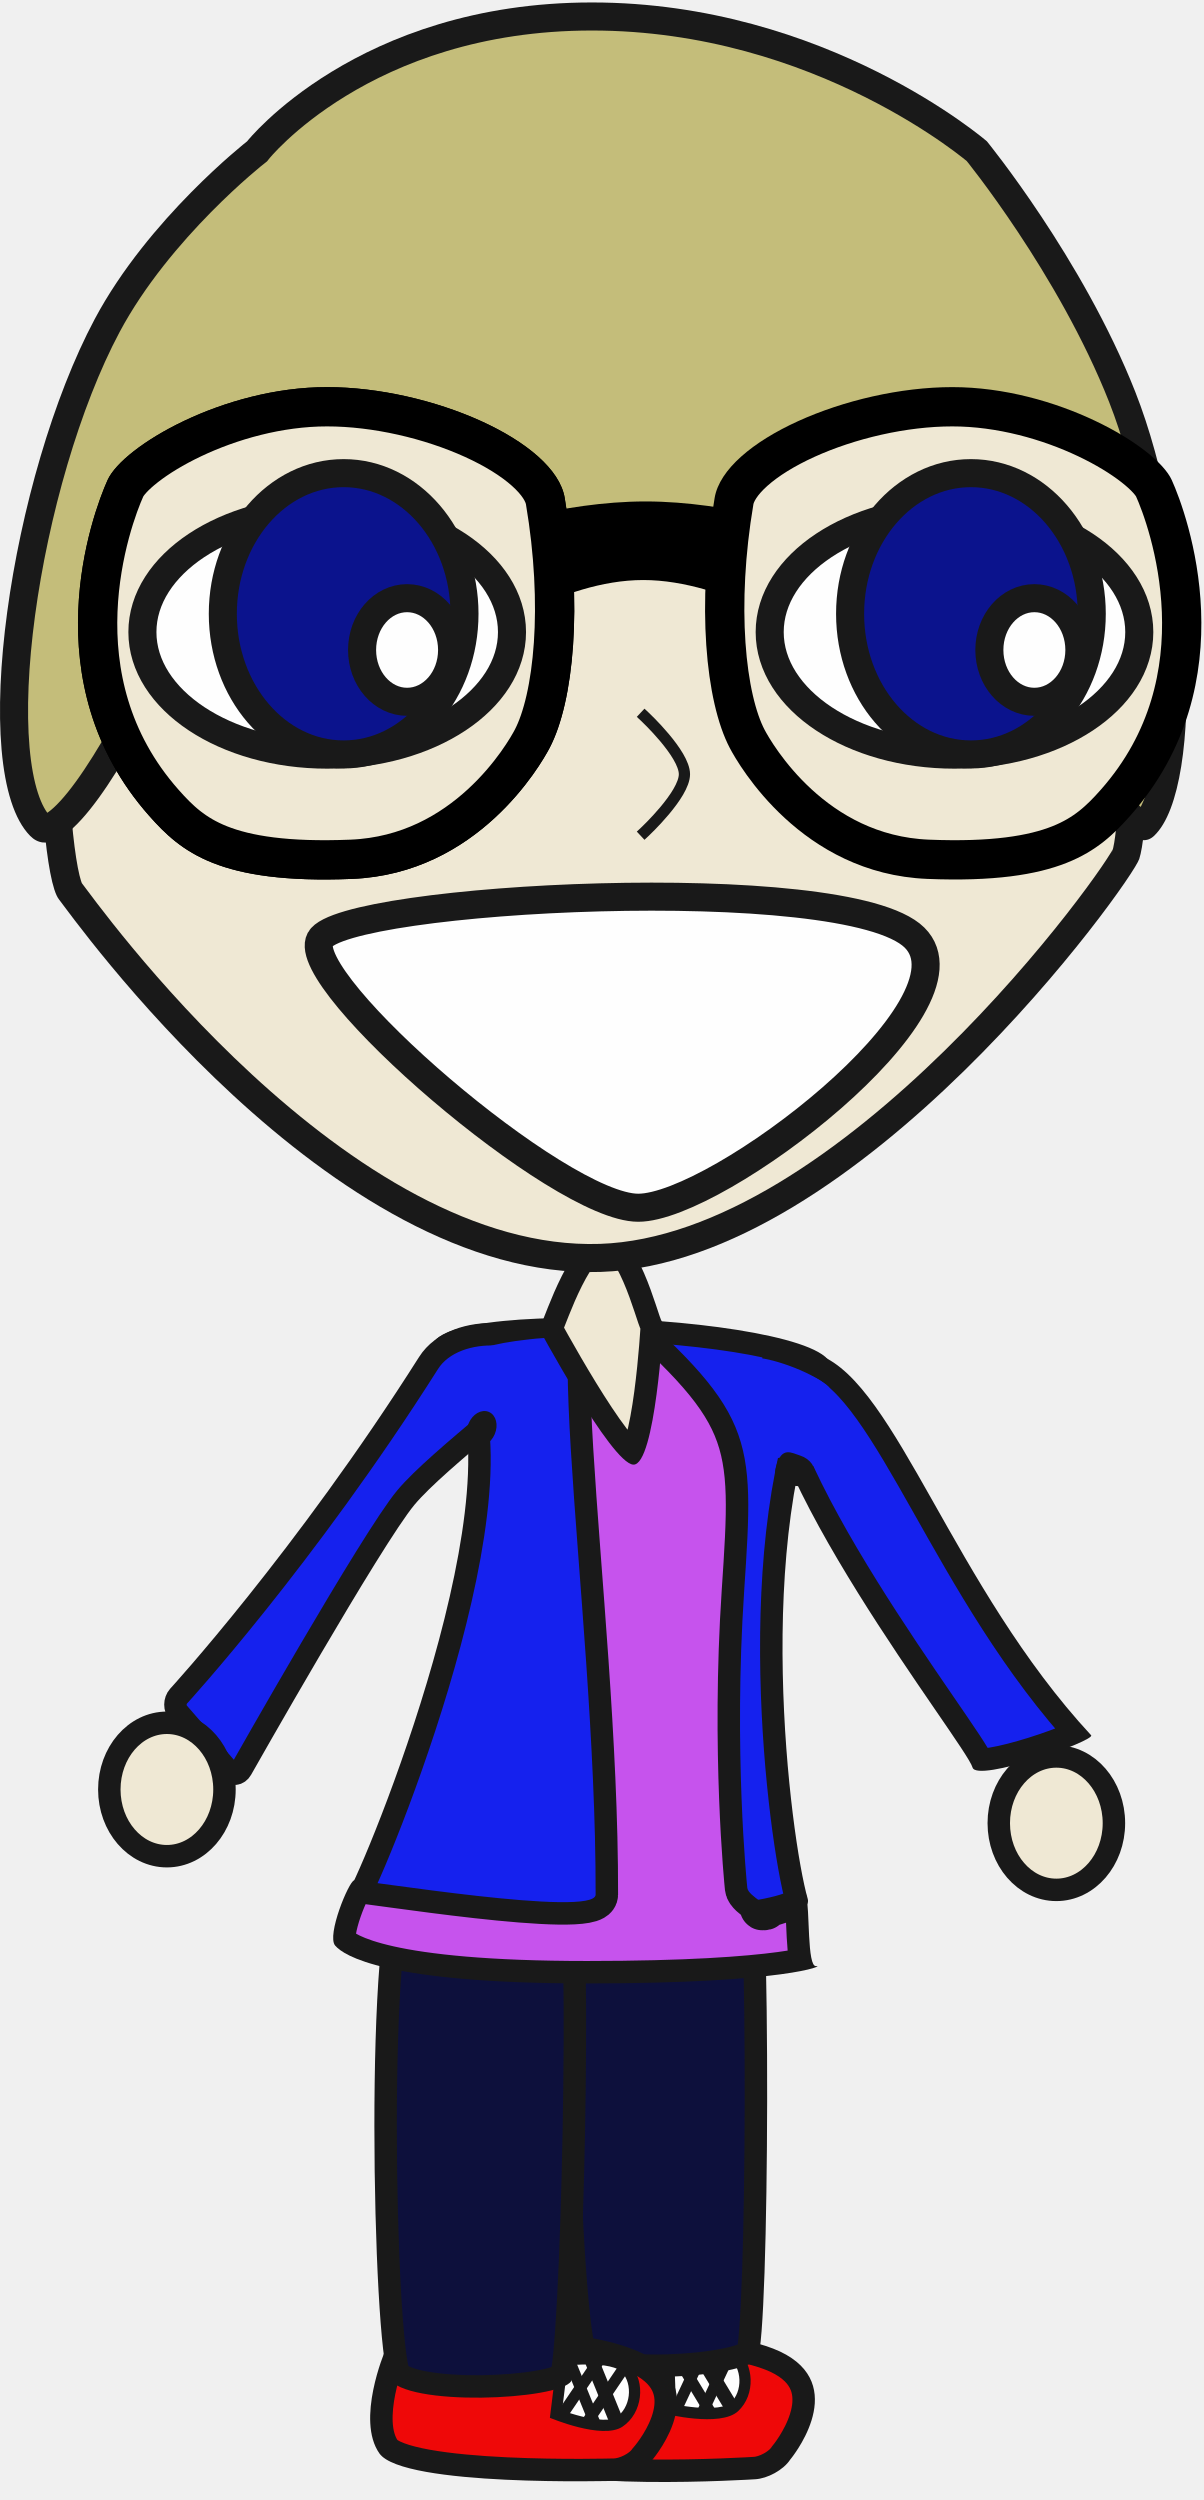
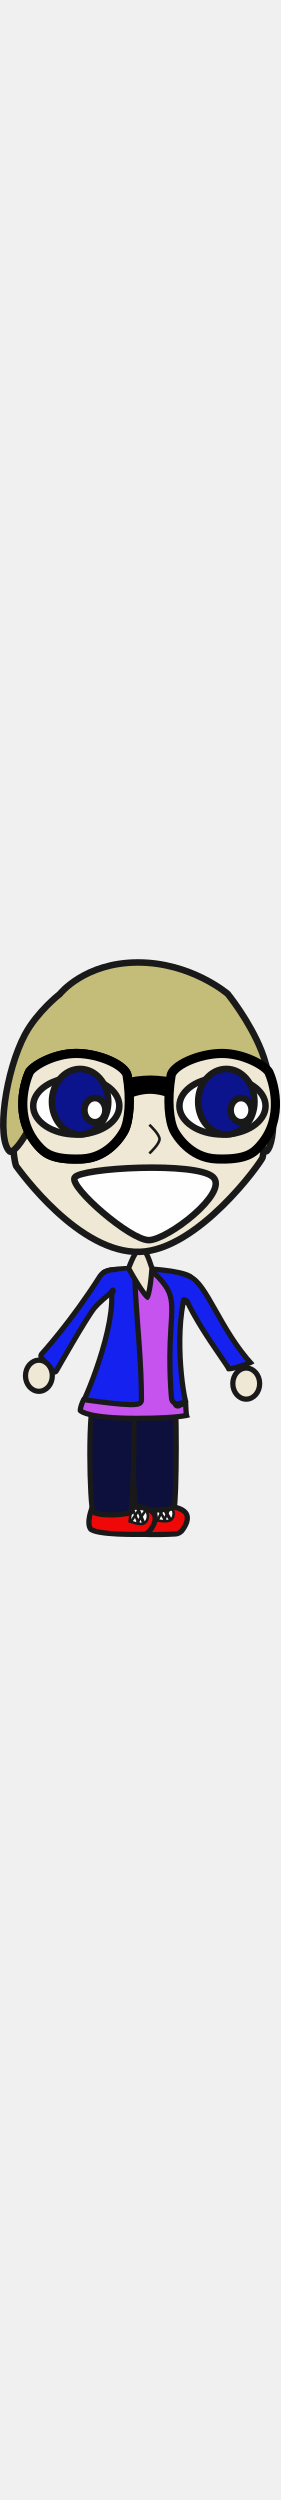
- <svg xmlns="http://www.w3.org/2000/svg" xmlns:xlink="http://www.w3.org/1999/xlink" width="429px" height="891px" viewBox="-5606 -2674 429 891" version="1.1">
+ <svg xmlns="http://www.w3.org/2000/svg" xmlns:xlink="http://www.w3.org/1999/xlink" width="100px" height="891px" viewBox="-5606 -2674 429 891" version="1.1">
  <defs>
    <path d="M13.275,9.156 C36.333,-1.87 97.601,8.027 97.601,8.027 C101.967,8.651 106.417,12.629 107.395,16.925 C107.395,16.925 115.134,42.26 105.507,53.263 C95.881,64.266 21.207,54.234 21.207,54.234 C16.826,53.698 11.363,50.244 9.21,46.387 C9.21,46.387 -9.783,20.183 13.275,9.156 Z" id="path-1" />
    <mask id="mask-2" maskContentUnits="userSpaceOnUse" maskUnits="objectBoundingBox" x="0" y="0" width="108.487" height="54.474" fill="white">
      <use xlink:href="#path-1" />
    </mask>
    <path d="M4.624,3.953 C10.22,-2.558 21.413,-2.558 27.009,3.953 C32.606,10.465 27.009,30 27.009,30 L4.624,30 C4.624,30 -0.972,10.465 4.624,3.953 Z" id="path-3" />
    <mask id="mask-4" maskContentUnits="userSpaceOnUse" maskUnits="objectBoundingBox" x="0" y="0" width="27.36" height="30.93" fill="white">
      <use xlink:href="#path-3" />
    </mask>
    <path d="M167.004,222.119 C178.901,214.761 227.191,214.772 232.007,222.119 C236.823,229.465 236.267,398.337 232.007,405.426 C227.747,412.514 172.957,416.079 167.004,405.426 C161.05,394.773 155.106,229.476 167.004,222.119 Z" id="path-5" />
    <mask id="mask-6" maskContentUnits="userSpaceOnUse" maskUnits="objectBoundingBox" x="0" y="0" width="75.281" height="195.54" fill="white">
      <use xlink:href="#path-5" />
    </mask>
    <path d="M12.009,5.532 C35.067,-5.495 96.334,4.403 96.334,4.403 C100.701,5.026 105.151,9.004 106.128,13.3 C106.128,13.3 113.867,38.635 104.241,49.638 C94.614,60.642 19.94,50.61 19.94,50.61 C15.56,50.073 10.097,46.619 7.944,42.763 C7.944,42.763 -11.049,16.558 12.009,5.532 Z" id="path-7" />
    <mask id="mask-8" maskContentUnits="userSpaceOnUse" maskUnits="objectBoundingBox" x="0" y="0" width="108.487" height="54.474" fill="white">
      <use xlink:href="#path-7" />
    </mask>
    <path d="M4.624,3.953 C10.22,-2.558 21.413,-2.558 27.009,3.953 C32.606,10.465 27.009,30 27.009,30 L4.624,30 C4.624,30 -0.972,10.465 4.624,3.953 Z" id="path-9" />
    <mask id="mask-10" maskContentUnits="userSpaceOnUse" maskUnits="objectBoundingBox" x="0" y="0" width="27.36" height="30.93" fill="white">
      <use xlink:href="#path-9" />
    </mask>
    <path d="M9.29,6.119 C21.188,-0.972 69.477,-0.961 74.293,6.119 C79.109,13.2 78.553,175.957 74.293,182.789 C70.033,189.621 15.244,193.056 9.29,182.789 C3.336,172.521 -2.608,13.21 9.29,6.119 Z" id="path-11" />
    <mask id="mask-12" maskContentUnits="userSpaceOnUse" maskUnits="objectBoundingBox" x="0" y="0" width="75.281" height="188.459" fill="white">
      <use xlink:href="#path-11" />
    </mask>
    <path d="M86.458,53.905 C76.605,33.559 251.577,25.117 225.722,50.041 C192.86,81.72 248.192,220.563 257.866,238.825 C267.539,257.086 89.417,259.237 94.426,241.766 C100.637,220.1 114.586,111.989 86.458,53.905 Z" id="path-13" />
    <mask id="mask-14" maskContentUnits="userSpaceOnUse" maskUnits="objectBoundingBox" x="0" y="0" width="172.19" height="219.073" fill="white">
      <use xlink:href="#path-13" />
    </mask>
    <path d="M100.033,244.975 C96.099,244.768 105.402,240.987 105.739,237.818 C105.908,236.232 110.669,189.062 106.87,132.252 C103.073,75.472 102.709,69.051 155.593,22.84 C185,-2.856 159.553,132.997 159.795,240.245 C159.814,248.63 243.981,234.723 245.887,235.17 C247.794,235.617 255.727,254.774 252.624,258.405 C249.522,262.036 234.486,271.895 162.834,271.895 C91.182,271.895 77.902,265.301 81.196,265.719 C84.491,266.136 83.387,245.376 84.797,240.168 C84.95,239.601 103.361,245.151 100.033,244.975 Z" id="path-15" />
    <mask id="mask-16" maskContentUnits="userSpaceOnUse" maskUnits="objectBoundingBox" x="0" y="0" width="172.596" height="252.223" fill="white">
      <use xlink:href="#path-15" />
    </mask>
    <path d="M175.718,28.837 C174.486,30.253 174.976,28.019 177.52,27.576 C180.064,27.133 207.192,10.18 214.886,19.163 C222.58,28.146 208.052,55.771 207.147,59.042 C206.241,62.314 208.391,59.833 208.391,59.833 C208.391,59.833 154.427,76.142 148.651,70.809 C142.875,65.476 176.951,27.421 175.718,28.837 Z" id="path-17" />
    <mask id="mask-18" maskContentUnits="userSpaceOnUse" maskUnits="objectBoundingBox" x="0" y="0" width="69.134" height="55.338" fill="white">
      <use xlink:href="#path-17" />
    </mask>
    <path d="M275.774,42.005 C278.525,39.122 281.737,35.614 283.549,33.917 C293.811,24.304 290.074,27.893 292.774,31.005 C318.944,61.162 302.487,187.345 304.774,196.005 C306.228,201.51 262.107,210.418 262.631,207.911 C277.438,137.01 257.817,65.236 275.774,42.005 Z" id="path-19" />
    <mask id="mask-20" maskContentUnits="userSpaceOnUse" maskUnits="objectBoundingBox" x="0" y="0" width="45.177" height="180.66" fill="white">
      <use xlink:href="#path-19" />
    </mask>
    <path d="M20.997,169.445 C23.697,167.046 32.761,126.571 75.387,89.93 C111.198,59.147 177.493,38.265 216.801,37.744 C260.999,37.159 329.151,64.331 363.356,99.074 C395.781,132.009 395.358,165.282 398.328,169.445 C409.879,185.631 411.481,289.315 406.029,306.13 C403.37,314.332 306.186,450.249 214.145,453.313 C117.502,456.53 25.74,326.549 20.997,320.518 C11.737,308.742 10.461,178.801 20.997,169.445 Z" id="path-21" />
    <mask id="mask-22" maskContentUnits="userSpaceOnUse" maskUnits="objectBoundingBox" x="0" y="0" width="395.474" height="415.637" fill="white">
      <use xlink:href="#path-21" />
    </mask>
    <path d="M88.061,50.378 C88.061,50.378 127.246,0.875 210.951,0.875 C294.656,0.875 351.739,50.378 351.739,50.378 C351.739,50.378 385.883,92.172 404.599,139.621 C425.241,191.953 429.86,280.283 411.32,297.889 C391.839,316.389 338.607,163.76 330.438,158.69 C322.194,153.574 302.783,206.164 205.151,206.164 C107.519,206.164 108.814,151.21 97.724,164.851 C86.147,179.091 32.783,320.347 10.732,297.889 C-11.962,274.777 3.996,169.574 33.776,113.687 C52.85,77.889 88.061,50.378 88.061,50.378 Z" id="path-23" />
    <mask id="mask-24" maskContentUnits="userSpaceOnUse" maskUnits="objectBoundingBox" x="0" y="0" width="422.958" height="299.428" fill="white">
      <use xlink:href="#path-23" />
    </mask>
    <path d="M10.56,33.104 C16.067,21.003 51.805,3.12307181e-15 88.768,0 C125.731,0 170.024,19.154 173.465,39.47 C179.873,77.295 176.807,111.937 168.08,128.595 C164.796,134.864 142.486,173.467 97.657,175.274 C50.352,177.18 36.73,165.629 25.369,152.786 C-16.78,105.138 5.053,45.204 10.56,33.104 Z" id="path-25" />
    <mask id="mask-26" maskContentUnits="userSpaceOnUse" maskUnits="objectBoundingBox" x="0" y="0" width="176.881" height="175.481" fill="white">
      <use xlink:href="#path-25" />
    </mask>
    <path d="M142.711,50.929 C142.711,50.929 172.164,40.743 202.27,40.743 C232.377,40.743 262.534,50.929 262.534,50.929 L262.534,90.398 C262.534,90.398 231.112,68.754 201.48,68.754 C171.849,68.754 142.711,90.398 142.711,90.398 L142.711,50.929 Z" id="path-27" />
    <mask id="mask-28" maskContentUnits="userSpaceOnUse" maskUnits="objectBoundingBox" x="0" y="0" width="119.823" height="49.655" fill="white">
      <use xlink:href="#path-27" />
    </mask>
    <path d="M10.56,33.104 C16.067,21.003 51.805,3.12307181e-15 88.768,0 C125.731,0 170.024,19.154 173.465,39.47 C179.873,77.295 176.807,111.937 168.08,128.595 C164.796,134.864 142.486,173.467 97.657,175.274 C50.352,177.18 36.73,165.629 25.369,152.786 C-16.78,105.138 5.053,45.204 10.56,33.104 Z" id="path-29" />
    <mask id="mask-30" maskContentUnits="userSpaceOnUse" maskUnits="objectBoundingBox" x="0" y="0" width="176.881" height="175.481" fill="white">
      <use xlink:href="#path-29" />
    </mask>
    <path d="M234.05,33.104 C239.557,21.003 275.295,3.12307181e-15 312.258,0 C349.222,0 393.514,19.154 396.956,39.47 C403.364,77.295 400.298,111.937 391.57,128.595 C388.286,134.864 365.976,173.467 321.148,175.274 C273.842,177.18 260.22,165.629 248.86,152.786 C206.71,105.138 228.543,45.204 234.05,33.104 Z" id="path-31" />
    <mask id="mask-32" maskContentUnits="userSpaceOnUse" maskUnits="objectBoundingBox" x="0" y="0" width="176.881" height="175.481" fill="white">
      <use xlink:href="#path-31" />
    </mask>
  </defs>
  <g id="Group-40" stroke="none" stroke-width="1" fill="none" fill-rule="evenodd" transform="translate(-5606, -2674)">
    <g id="Group-27" transform="translate(38, 435)">
      <ellipse id="Oval-5" stroke="#191919" stroke-width="8" fill="#EFE8D4" transform="translate(338.4803, 214.7737) scale(-1, 1) translate(-338.4803, -214.7737) " cx="338.48" cy="214.774" rx="20.52" ry="23.774" />
      <g id="Group-12" transform="translate(197.5, 423.5) scale(-1, 1) translate(-197.5, -423.5) translate(141, 392)" stroke="#191919">
        <use id="Rectangle-9" mask="url(#mask-2)" stroke-width="16" fill="#EF0808" transform="translate(56.09595, 31.18175) rotate(-4) translate(-56.09595, -31.18175) " xlink:href="#path-1" />
        <g id="Group-19" transform="translate(40.11219, 21.51862) rotate(3) translate(-40.11219, -21.51862) translate(24.11219, 7.018617)">
          <use id="Rectangle-10" mask="url(#mask-4)" stroke-width="8" fill="#FEFEFE" transform="translate(15.81673, 14.53483) rotate(-91) translate(-15.81673, -14.53483) " xlink:href="#path-3" />
          <path d="M4.636,8.633 L22.479,18.17" id="Line" stroke-width="5" stroke-linecap="square" transform="translate(13.55724, 13.40159) rotate(-90) translate(-13.55724, -13.40159) " />
          <path d="M11.547,10.074 L30.407,20.155" id="Line" stroke-width="4" stroke-linecap="square" transform="translate(20.97698, 15.11479) rotate(-90) translate(-20.97698, -15.11479) " />
          <path d="M3.146,9.528 L20.989,19.065" id="Line" stroke-width="4" stroke-linecap="square" transform="translate(12.06724, 14.29664) scale(-1, 1) rotate(-90) translate(-12.06724, -14.29664) " />
          <path d="M12.733,9.36 L31.593,19.441" id="Line" stroke-width="4" stroke-linecap="square" transform="translate(22.163, 14.40022) scale(-1, 1) rotate(-90) translate(-22.163, -14.40022) " />
        </g>
      </g>
      <use id="Rectangle-16" stroke="#191919" mask="url(#mask-6)" stroke-width="16" fill="#0D103C" xlink:href="#path-5" />
      <g id="Group-13" transform="translate(148.5099, 422.5347) scale(-1, 1) rotate(-6) translate(-148.5099, -422.5347) translate(93.5099, 395.0347)" stroke="#191919">
        <use id="Rectangle-9" mask="url(#mask-8)" stroke-width="16" fill="#EF0808" xlink:href="#path-7" />
        <g id="Group-19" transform="translate(13.67, 5.200331)">
          <use id="Rectangle-10" mask="url(#mask-10)" stroke-width="8" fill="#FEFEFE" transform="translate(15.81673, 14.53483) rotate(-91) translate(-15.81673, -14.53483) " xlink:href="#path-9" />
          <path d="M4.636,8.633 L22.479,18.17" id="Line" stroke-width="5" stroke-linecap="square" transform="translate(13.55724, 13.40159) rotate(-90) translate(-13.55724, -13.40159) " />
          <path d="M11.547,10.074 L30.407,20.155" id="Line" stroke-width="4" stroke-linecap="square" transform="translate(20.97698, 15.11479) rotate(-90) translate(-20.97698, -15.11479) " />
          <path d="M3.146,9.528 L20.989,19.065" id="Line" stroke-width="4" stroke-linecap="square" transform="translate(12.06724, 14.29664) scale(-1, 1) rotate(-90) translate(-12.06724, -14.29664) " />
          <path d="M12.733,9.36 L31.593,19.441" id="Line" stroke-width="4" stroke-linecap="square" transform="translate(22.163, 14.40022) scale(-1, 1) rotate(-90) translate(-22.163, -14.40022) " />
        </g>
      </g>
      <g id="Group-18" transform="translate(132.9173, 325.6762) scale(-1, 1) translate(-132.9173, -325.6762) translate(92.91733, 230.2962)" stroke="#191919" stroke-width="16" fill="#0D103C">
        <use id="Rectangle-16" mask="url(#mask-12)" transform="translate(40.05919, 95.03461) scale(-1, 1) rotate(1) translate(-40.05919, -95.03461) " xlink:href="#path-11" />
      </g>
      <use id="Combined-Shape" stroke="#191919" mask="url(#mask-14)" stroke-width="16" fill="#1521EE" transform="translate(172.1509, 144.2262) scale(-1, 1) translate(-172.1509, -144.2262) " xlink:href="#path-13" />
      <use id="Rectangle-8" stroke="#191919" mask="url(#mask-16)" stroke-width="16" fill="#C653ED" transform="translate(167.0381, 145.7828) scale(-1, 1) translate(-167.0381, -145.7828) " xlink:href="#path-15" />
      <g id="Group-6" transform="translate(91.5, 127.5) scale(-1, 1) translate(-91.5, -127.5) translate(0, 28)">
        <path d="M94.975,-4.312 C91.139,0.352 95.313,46.645 92.349,64.952 C89.327,83.615 57.749,172.686 57.749,172.686 C57.014,174.77 58.211,176.457 60.419,176.455 L87.597,176.431 C89.807,176.428 91.814,174.648 92.092,172.467 C92.092,172.467 99.623,106.359 123.254,27.325 C128.46,9.912 105.602,-11.372 94.975,-4.312 Z" id="Rectangle-16" stroke="#191919" stroke-width="8" fill="#1521EE" transform="translate(90.773, 85.37712) rotate(-49) translate(-90.773, -85.37712) " />
        <ellipse id="Oval-5" stroke="#191919" stroke-width="8" fill="#EFE8D4" cx="161.52" cy="174.774" rx="20.52" ry="23.774" />
        <path d="M31.964,51.94 C44.777,53.313 46.542,46.709 46.542,35.374 C46.542,24.039 64.647,10.85 34.736,14.85 C6.786,18.587 17.896,22.126 17.896,33.462 C17.896,44.797 26.346,51.339 31.964,51.94 Z" id="Oval" stroke="#1521EE" fill="#1521EE" transform="translate(33.84408, 33.11904) scale(-1, 1) rotate(1) translate(-33.84408, -33.11904) " />
        <ellipse id="Oval-2" stroke="#191919" fill="#191919" transform="translate(49.31363, 46.18922) rotate(-23) translate(-49.31363, -46.18922) " cx="49.314" cy="46.189" rx="4.535" ry="6" />
      </g>
      <use id="Rectangle-6" stroke="#191919" mask="url(#mask-18)" stroke-width="16" fill="#EFE8D4" transform="translate(182.5581, 44.21129) scale(-1, 1) rotate(-45) translate(-182.5581, -44.21129) " xlink:href="#path-17" />
      <use id="Rectangle" stroke="#191919" mask="url(#mask-20)" stroke-width="16" fill="#1521EE" transform="translate(285.2145, 118.0158) scale(-1, 1) rotate(31) translate(-285.2145, -118.0158) " xlink:href="#path-19" />
      <path d="M253.135,79.714 C263.391,63.06 248.673,86.579 259.525,84.339 C270.376,82.1 255.011,49.572 244.764,51.572 C234.517,53.572 221.292,62.268 221.292,63.895 C221.292,65.523 242.879,96.368 253.135,79.714 Z" id="Oval-3" stroke="#1521EE" fill="#1521EE" transform="translate(242.2661, 68.05783) rotate(48) translate(-242.2661, -68.05783) " />
      <path d="M245.5,94 C249.09,94 252.024,94.924 252,89 C251.976,83.076 249.09,84 245.5,84 C241.91,84 239,86.239 239,89 C239,91.761 241.91,94 245.5,94 Z" id="Oval-4" stroke="#191919" fill="#191919" transform="translate(245.4999, 88.99998) scale(-1, 1) rotate(-18) translate(-245.4999, -88.99998) " />
    </g>
    <g id="Group-35">
      <use id="Rectangle-4" stroke="#191919" mask="url(#mask-22)" stroke-width="20" fill="#EFE8D4" xlink:href="#path-21" />
      <use id="Rectangle-3" stroke="#191919" mask="url(#mask-24)" stroke-width="20" fill="#C4BD7A" xlink:href="#path-23" />
      <g id="Group-7" transform="translate(27.79437, 137.9688)" stroke="#000000">
        <use id="Rectangle-8" mask="url(#mask-26)" stroke-width="28" fill="#EFE8D4" xlink:href="#path-25" />
        <use id="Rectangle-9" mask="url(#mask-28)" stroke-width="2" fill="#000000" xlink:href="#path-27" />
        <use id="Rectangle-8" mask="url(#mask-30)" stroke-width="28" fill="#EFE8D4" xlink:href="#path-29" />
        <use id="Rectangle-8" mask="url(#mask-32)" stroke-width="28" fill="#EFE8D4" transform="translate(311.9308, 87.74034) scale(-1, 1) translate(-311.9308, -87.74034) " xlink:href="#path-31" />
      </g>
      <path d="M227.467,319.569 C255.698,319.569 350.326,391.834 325.911,415.868 C301.496,439.901 122.092,430.259 114.081,415.179 C106.07,400.099 199.236,319.569 227.467,319.569 Z" id="Triangle" stroke="#191919" stroke-width="10" fill="#FEFEFE" transform="translate(221.7447, 375.004) scale(1, -1) translate(-221.7447, -375.004) " />
      <path d="M216.313,268.862 C216.313,268.862 229.534,283.013 236.856,283.013 C244.179,283.013 257.4,268.862 257.4,268.862" id="Line" stroke="#191919" stroke-width="4" stroke-linecap="square" transform="translate(236.8563, 275.9377) scale(-1, -1) rotate(90) translate(-236.8563, -275.9377) " />
      <g id="Group-28" transform="translate(274, 168)" stroke="#191919" stroke-width="10">
        <ellipse id="Oval" fill="#FEFEFE" cx="66.179" cy="57.278" rx="65.861" ry="43.678" />
        <ellipse id="Oval-2" fill="#0B138D" cx="72.039" cy="50.755" rx="43.063" ry="50.127" />
        <ellipse id="Oval-3" fill="#FEFEFE" cx="94.649" cy="63.654" rx="16.043" ry="18.468" />
      </g>
      <g id="Group-31" transform="translate(50, 168)" stroke="#191919" stroke-width="10">
        <ellipse id="Oval" fill="#FEFEFE" cx="66.615" cy="57.278" rx="65.861" ry="43.678" />
        <ellipse id="Oval-2" fill="#0B138D" cx="72.476" cy="50.755" rx="43.063" ry="50.127" />
        <ellipse id="Oval-3" fill="#FEFEFE" cx="95.086" cy="63.654" rx="16.043" ry="18.468" />
      </g>
    </g>
  </g>
</svg>
